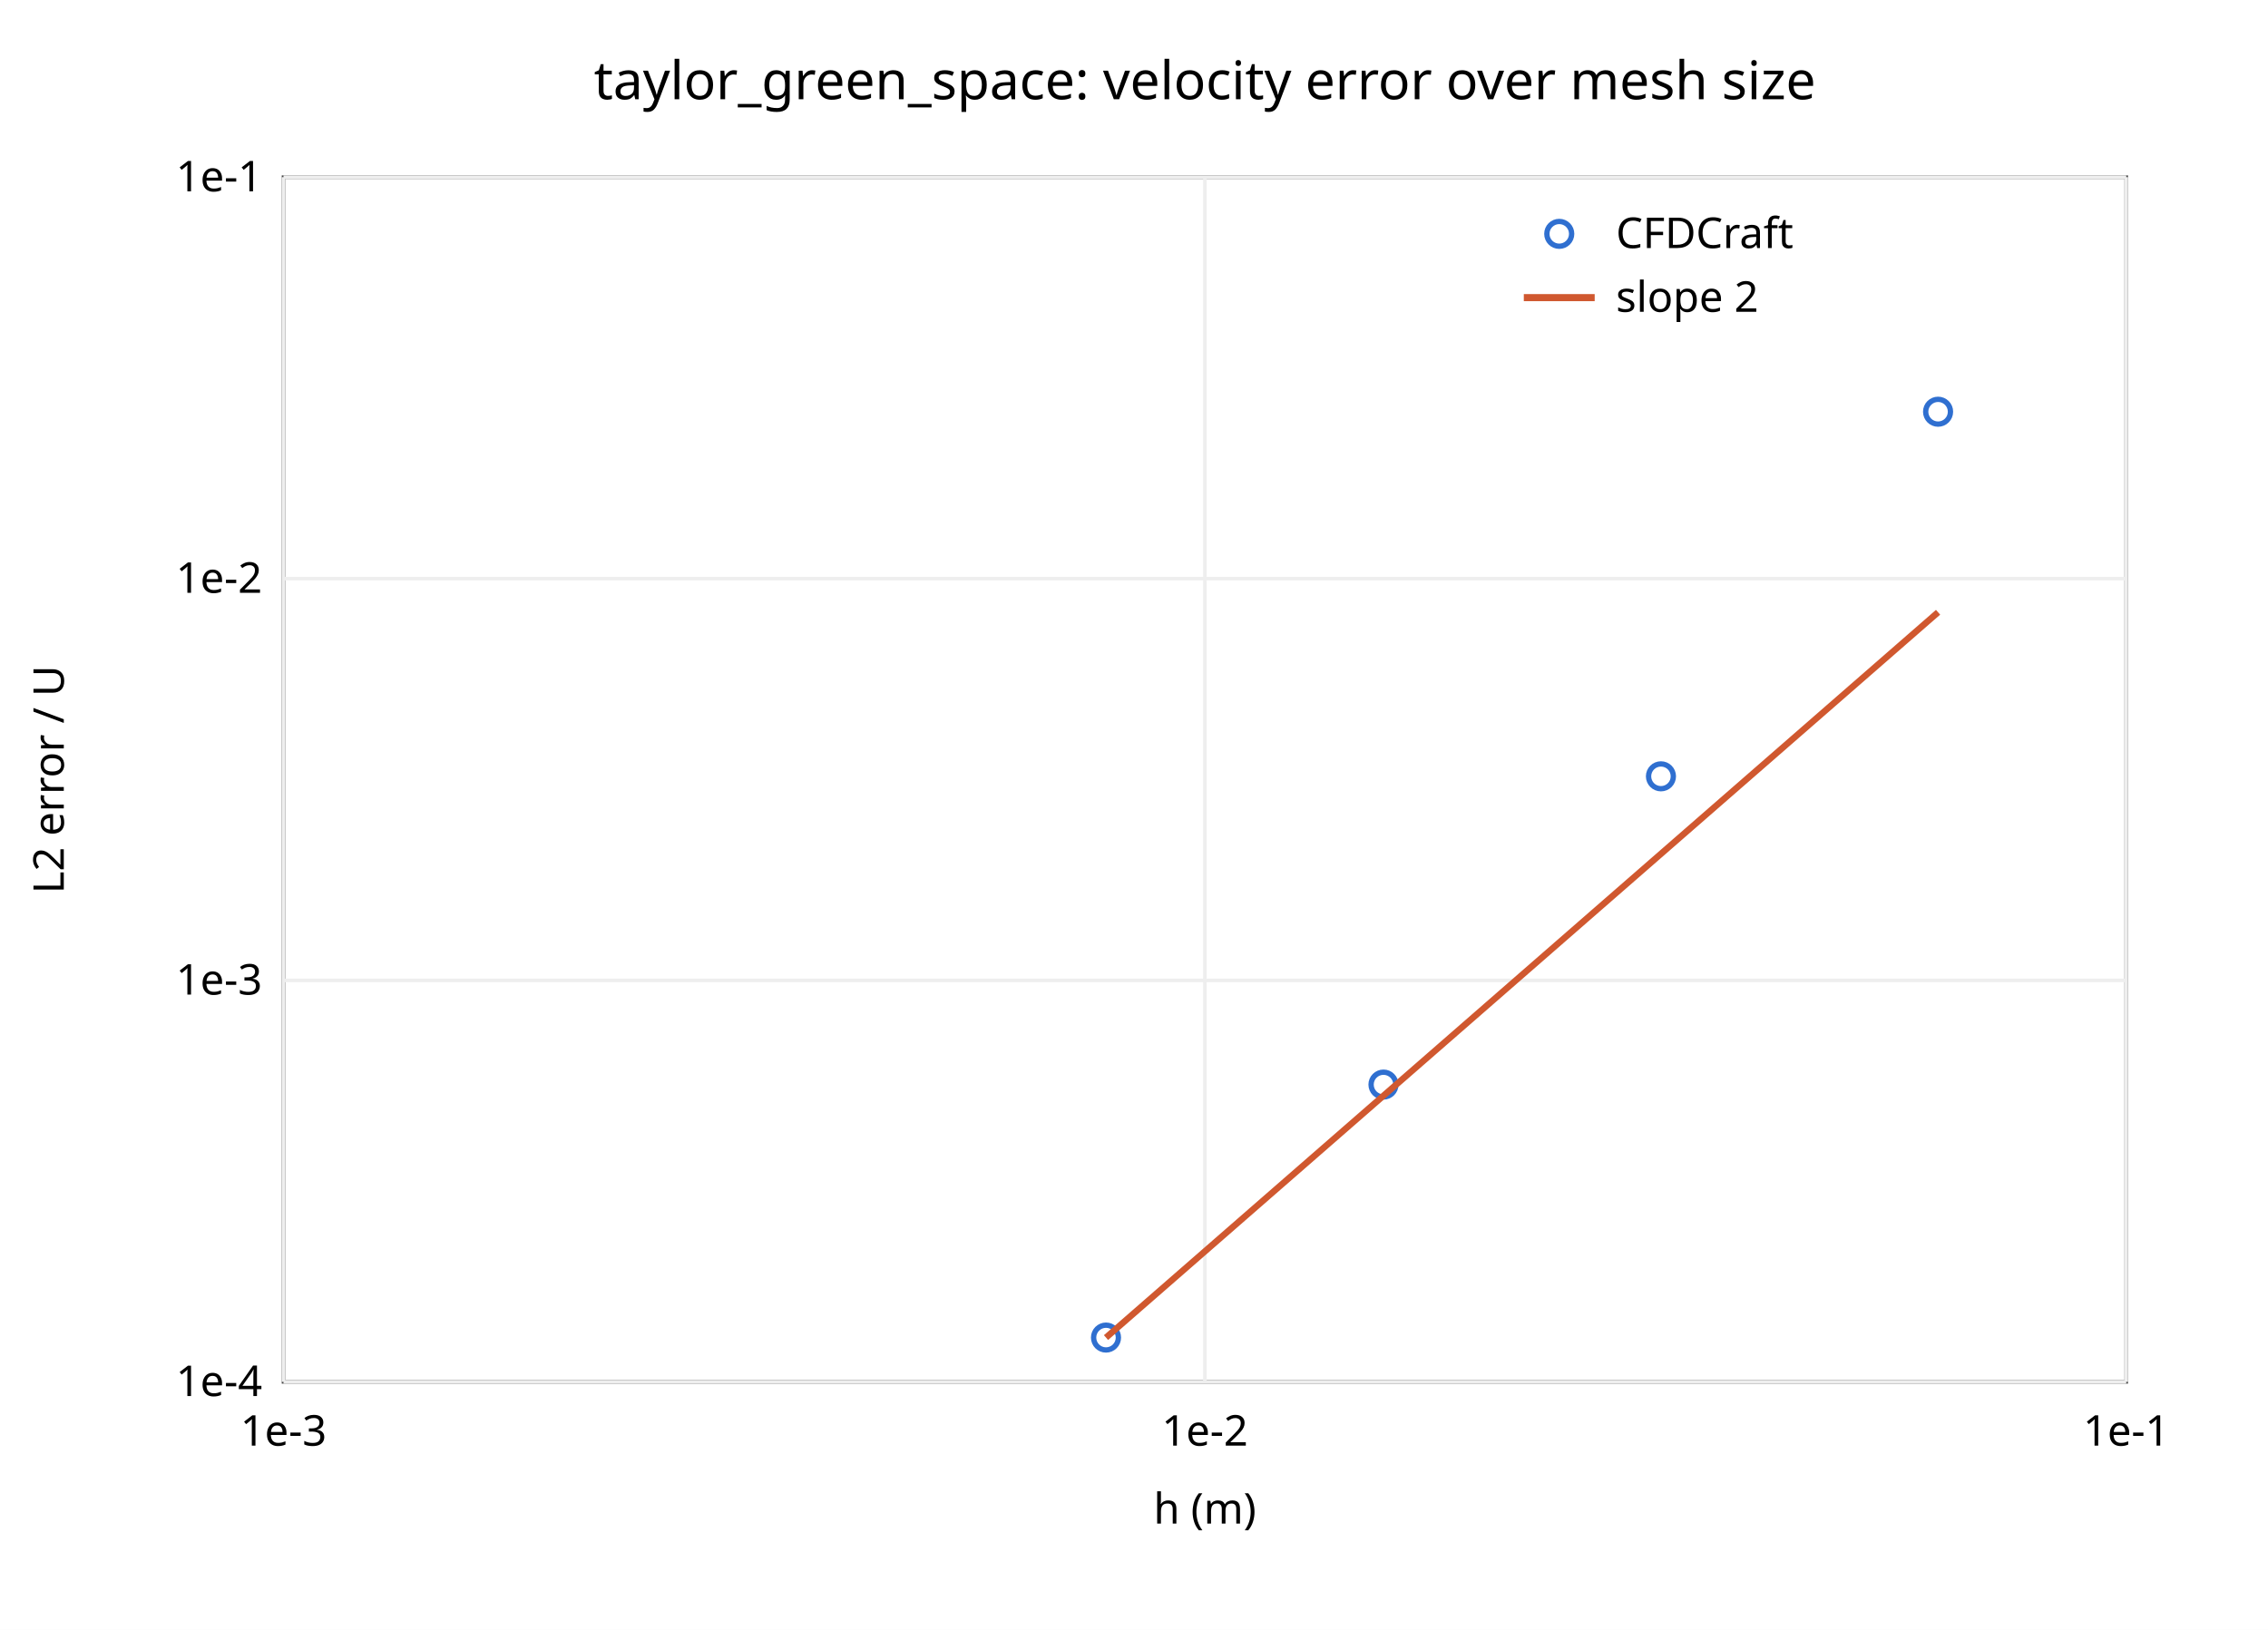
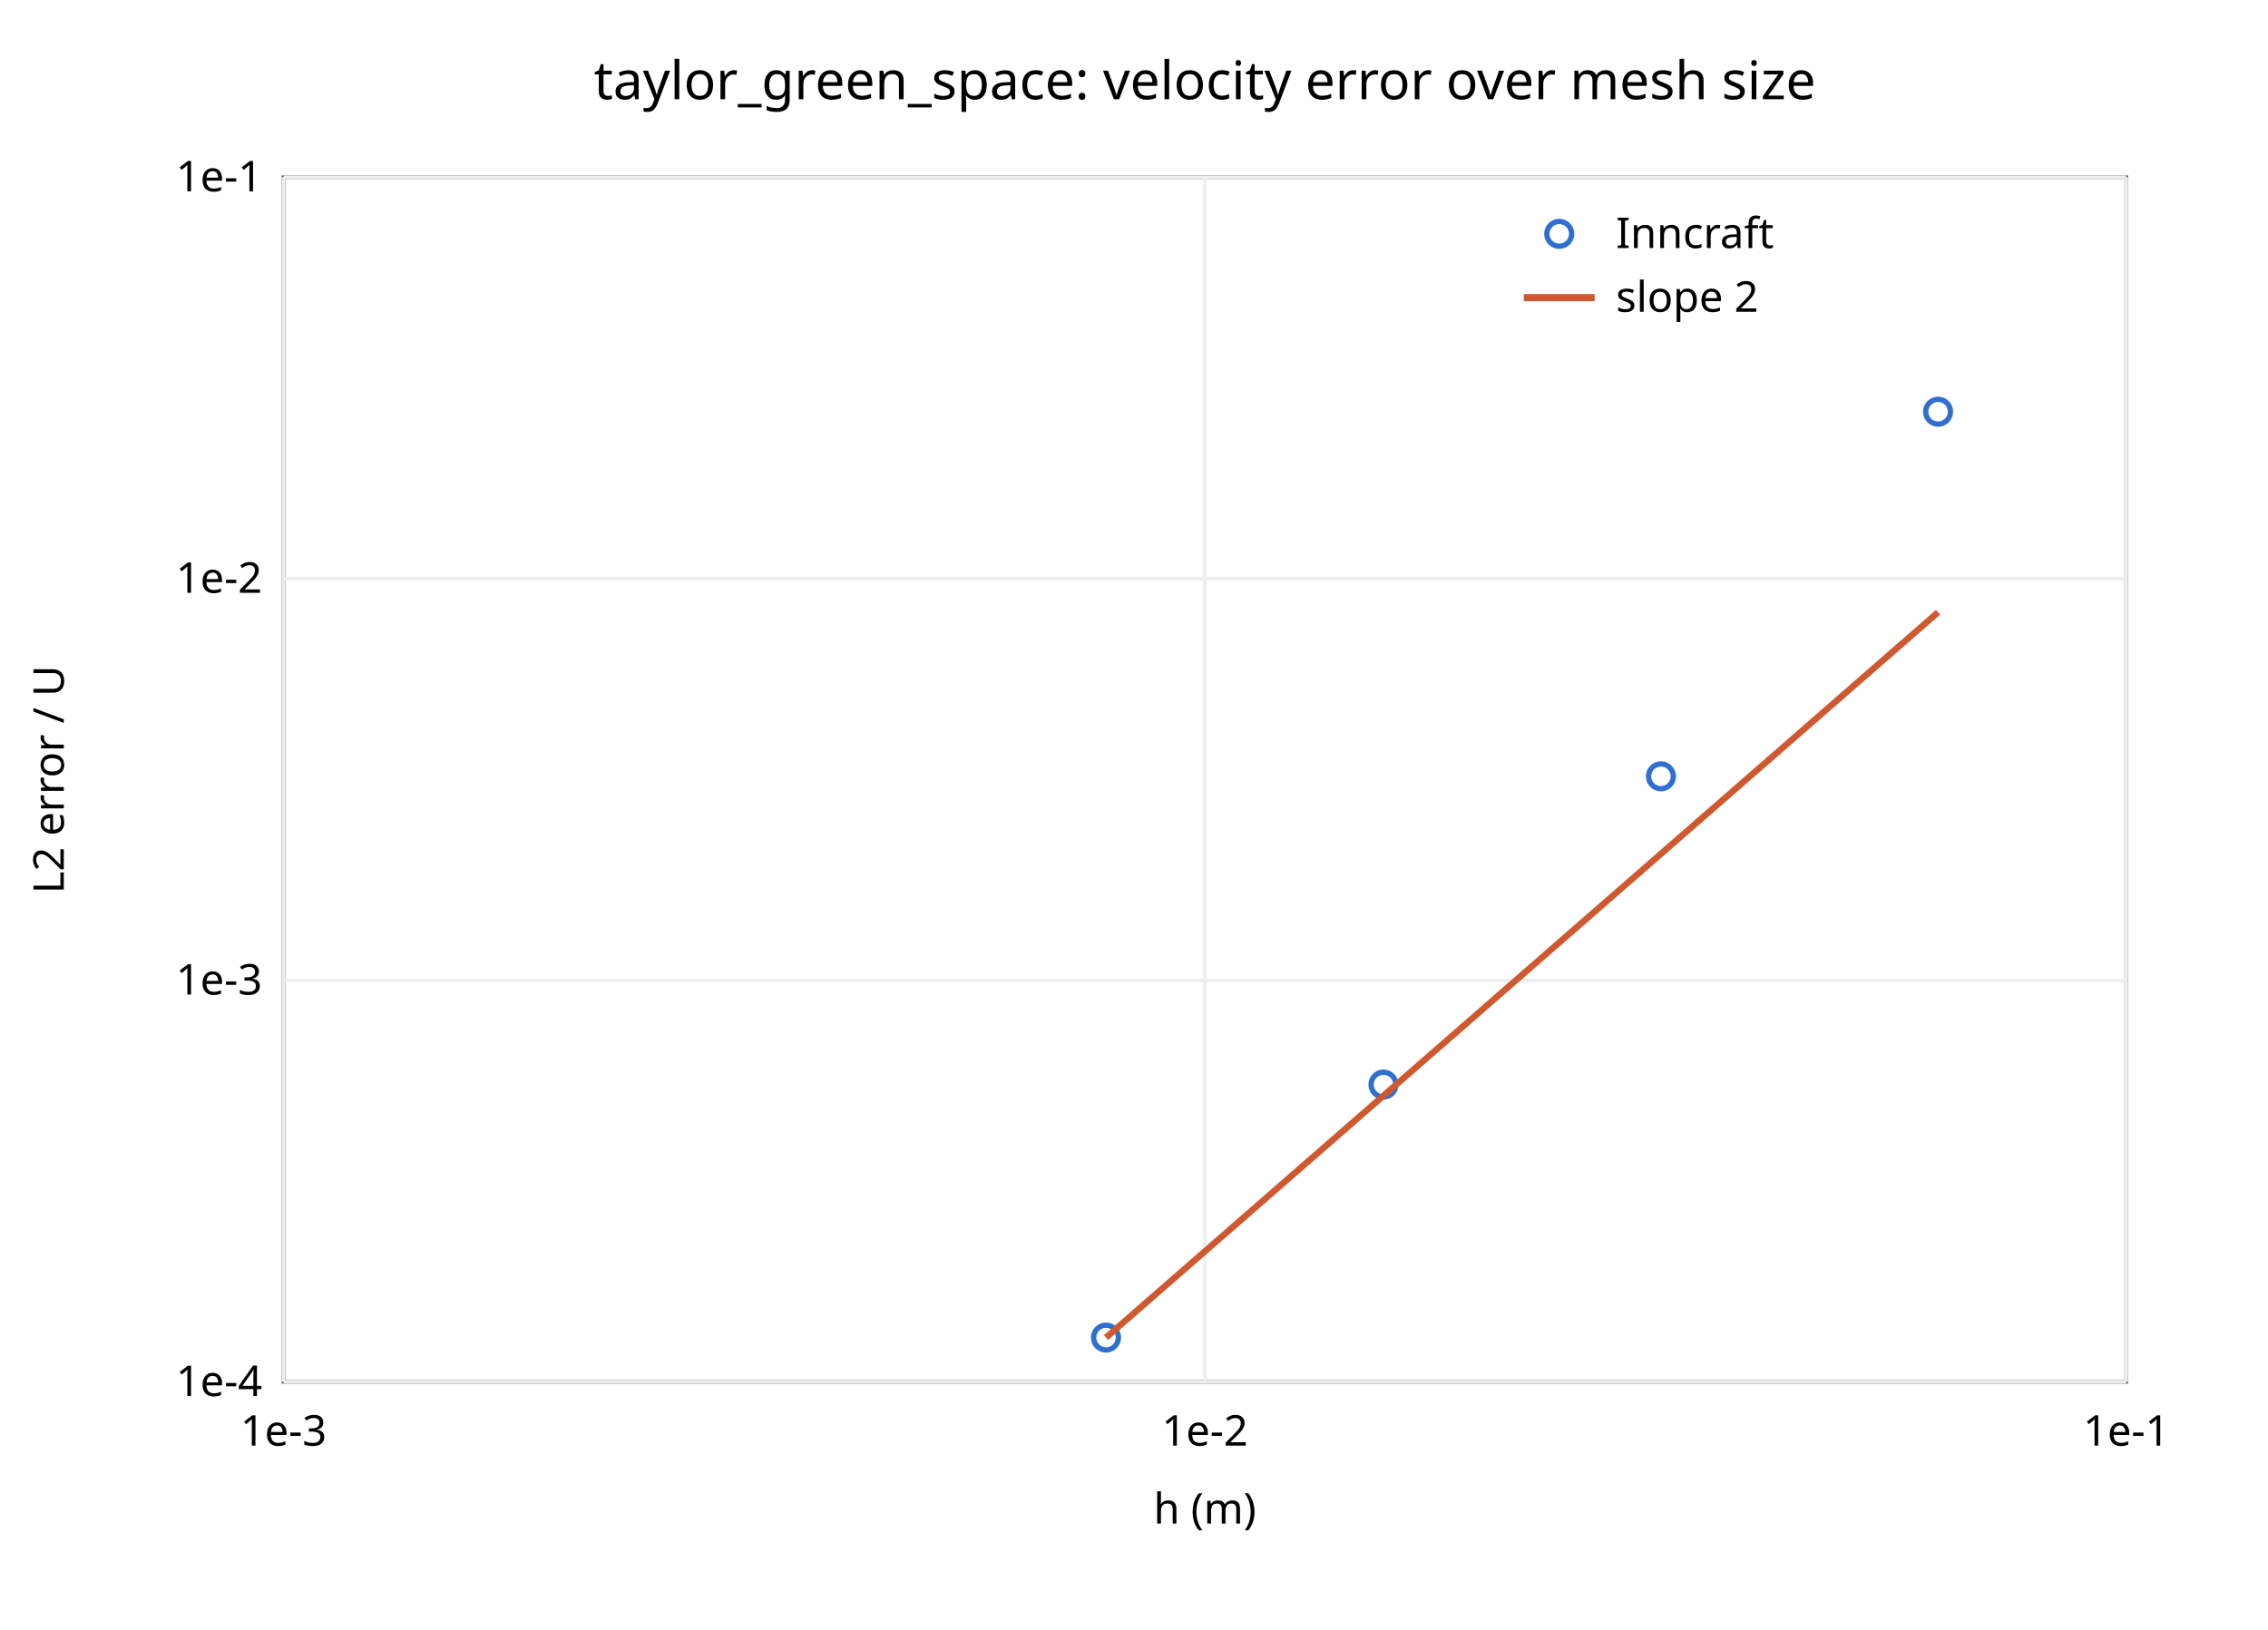
<svg xmlns="http://www.w3.org/2000/svg" width="640" height="460" viewBox="0 0 640 460" font-family="sans-serif" font-size="12">
  <rect width="640" height="460" fill="#fff" />
  <text x="340" y="28" text-anchor="middle" font-size="15">taylor_green_space: velocity error over mesh size</text>
  <rect x="80" y="50" width="520" height="340" fill="none" stroke="#444" />
  <text x="340" y="430" text-anchor="middle">h (m)</text>
  <text x="18" y="220" text-anchor="middle" transform="rotate(-90 18 220)">L2 error / U</text>
  <line x1="80.0" x2="80.0" y1="50" y2="390" stroke="#eee" />
  <text x="80.0" y="408" text-anchor="middle">1e-3</text>
  <line x1="340.0" x2="340.0" y1="50" y2="390" stroke="#eee" />
  <text x="340.0" y="408" text-anchor="middle">1e-2</text>
  <line x1="600.0" x2="600.0" y1="50" y2="390" stroke="#eee" />
  <text x="600.0" y="408" text-anchor="middle">1e-1</text>
  <line x1="80" x2="600" y1="390.0" y2="390.0" stroke="#eee" />
  <text x="74" y="394.0" text-anchor="end">1e-4</text>
  <line x1="80" x2="600" y1="276.7" y2="276.7" stroke="#eee" />
  <text x="74" y="280.7" text-anchor="end">1e-3</text>
  <line x1="80" x2="600" y1="163.3" y2="163.3" stroke="#eee" />
  <text x="74" y="167.3" text-anchor="end">1e-2</text>
  <line x1="80" x2="600" y1="50.0" y2="50.0" stroke="#eee" />
  <text x="74" y="54.0" text-anchor="end">1e-1</text>
  <circle cx="546.9" cy="116.2" r="3.5" fill="none" stroke="#2f6fd0" stroke-width="1.5" />
  <circle cx="468.7" cy="219.1" r="3.5" fill="none" stroke="#2f6fd0" stroke-width="1.5" />
  <circle cx="390.4" cy="306.1" r="3.5" fill="none" stroke="#2f6fd0" stroke-width="1.5" />
  <circle cx="312.1" cy="377.5" r="3.5" fill="none" stroke="#2f6fd0" stroke-width="1.5" />
  <circle cx="440" cy="66" r="3.5" fill="none" stroke="#2f6fd0" stroke-width="1.5" />
-   <text x="456" y="70">CFDCraft</text>
+   <text x="456" y="70">Inncraft</text>
  <polyline points="546.9,172.8 312.1,377.5" fill="none" stroke="#d0582f" stroke-width="1.8" />
  <line x1="430" x2="450" y1="84" y2="84" stroke="#d0582f" stroke-width="2" />
  <text x="456" y="88">slope 2</text>
</svg>
